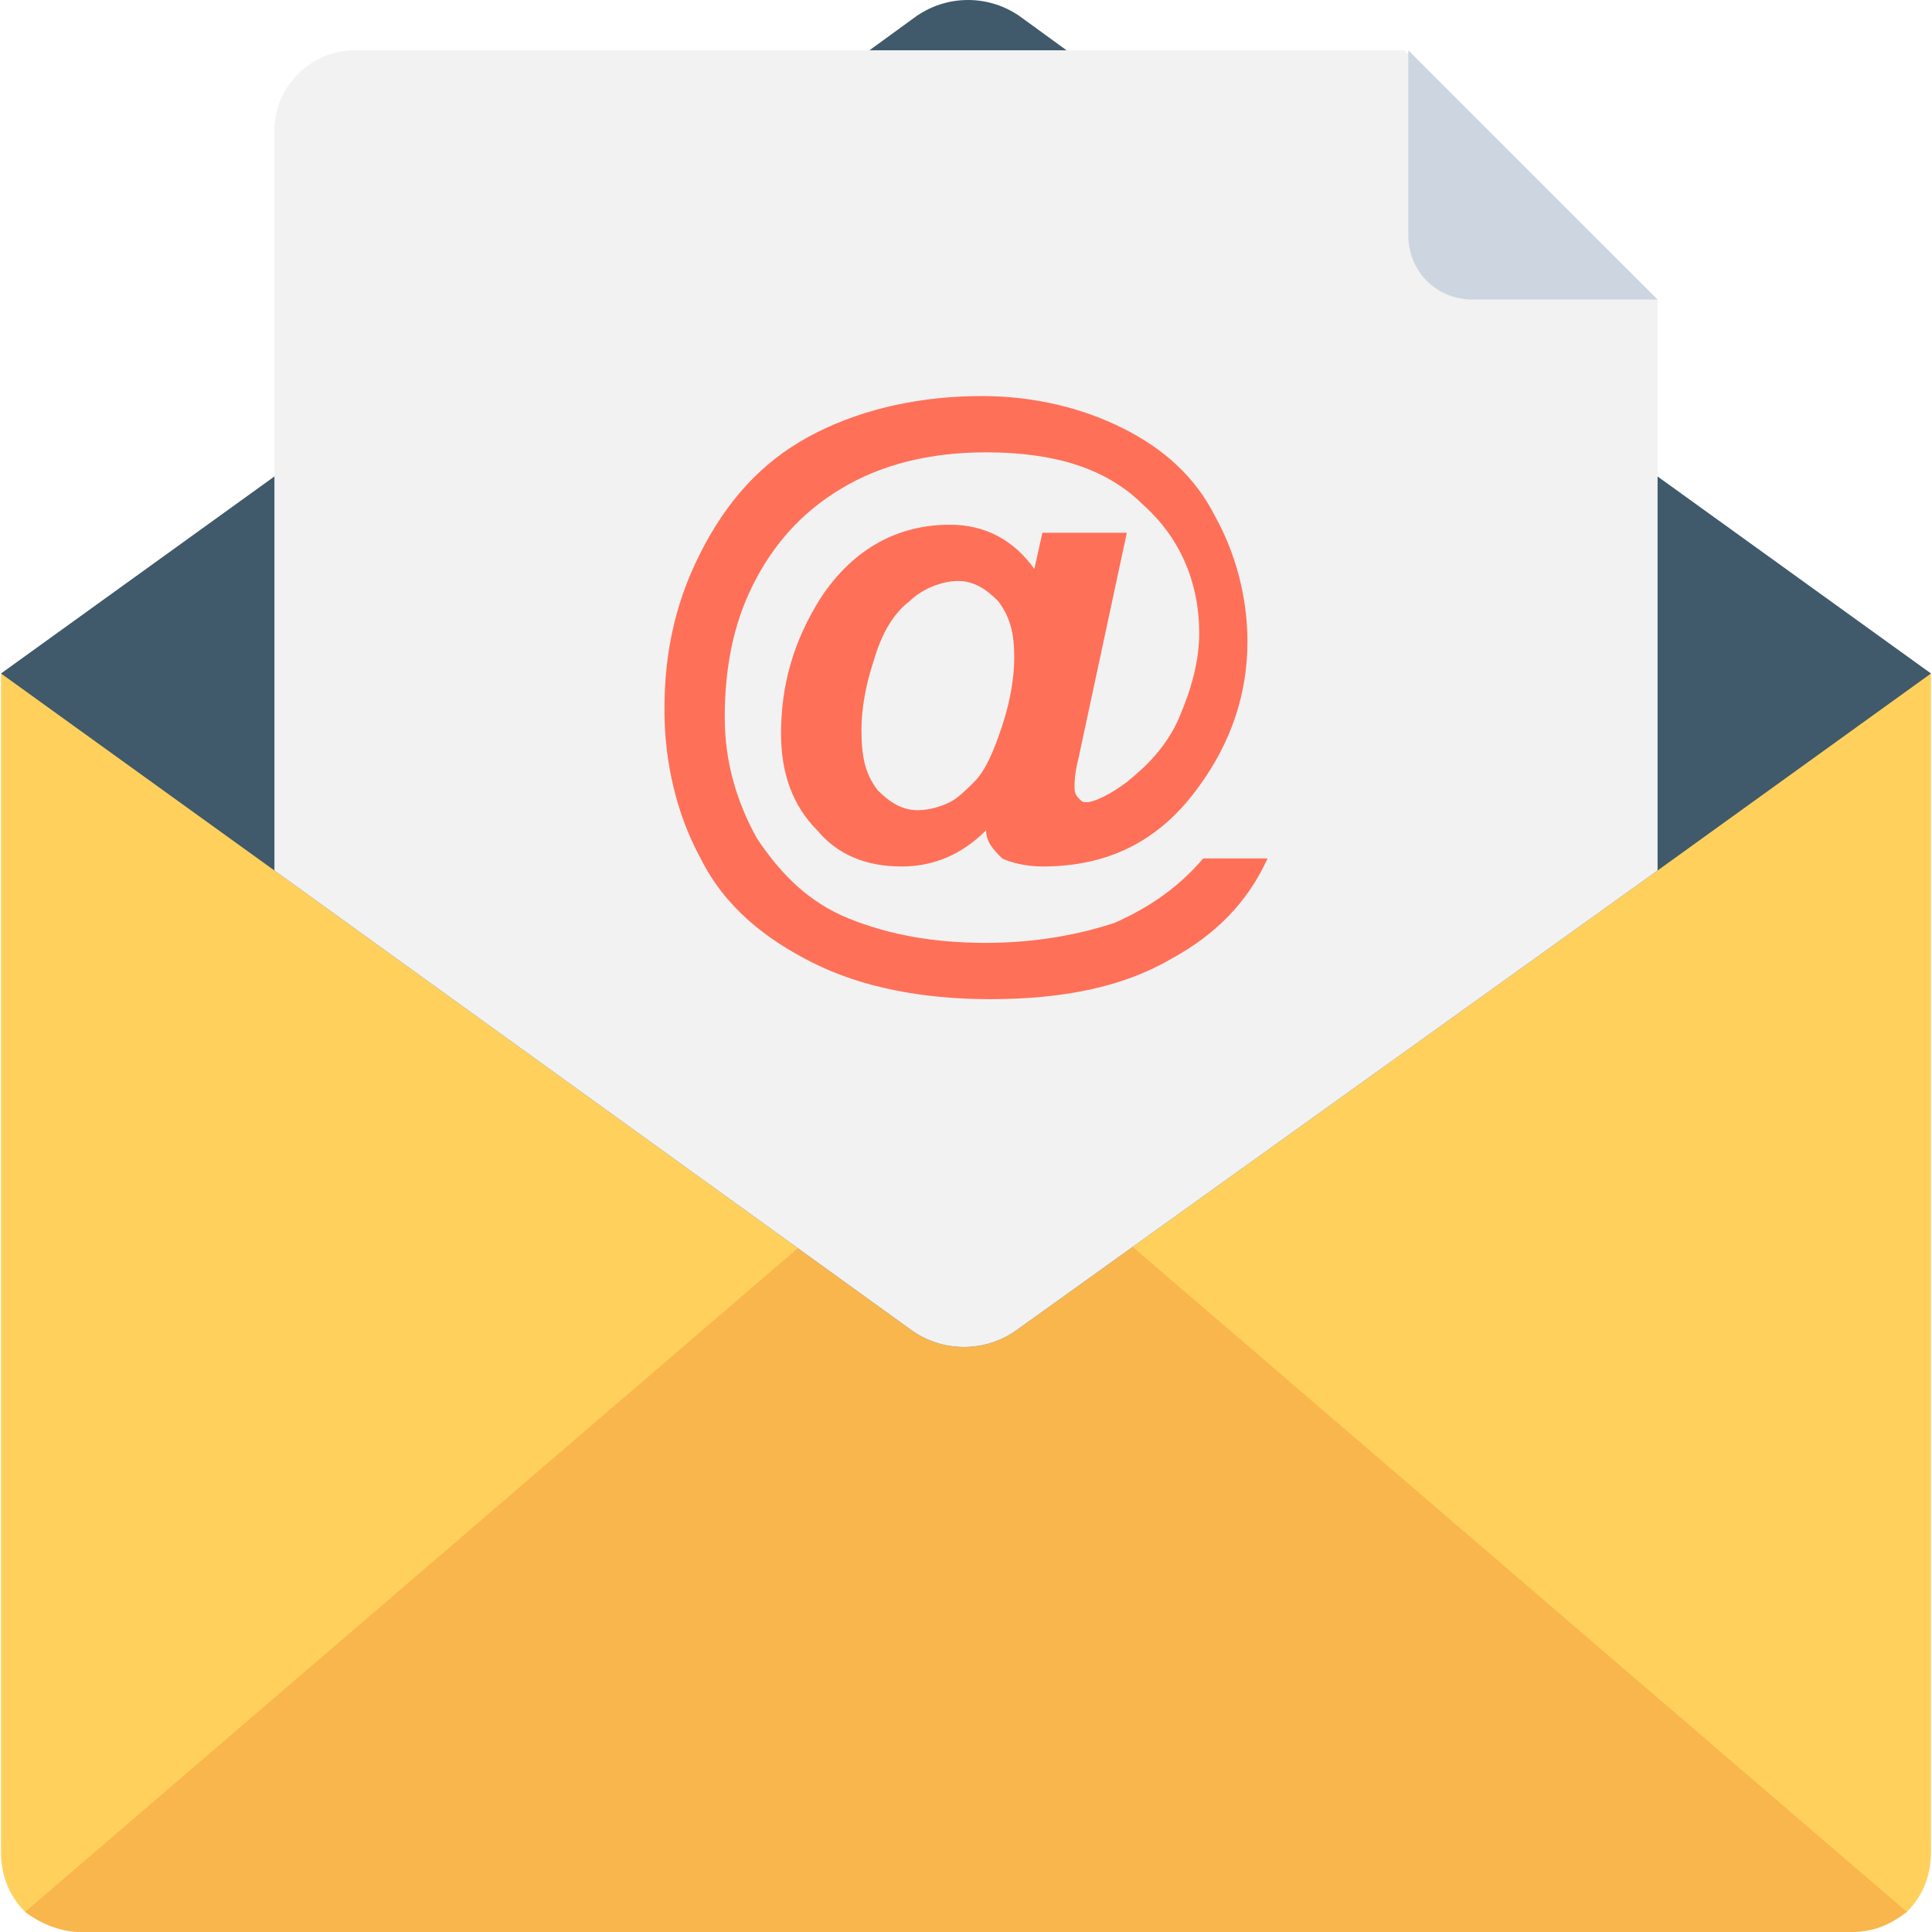
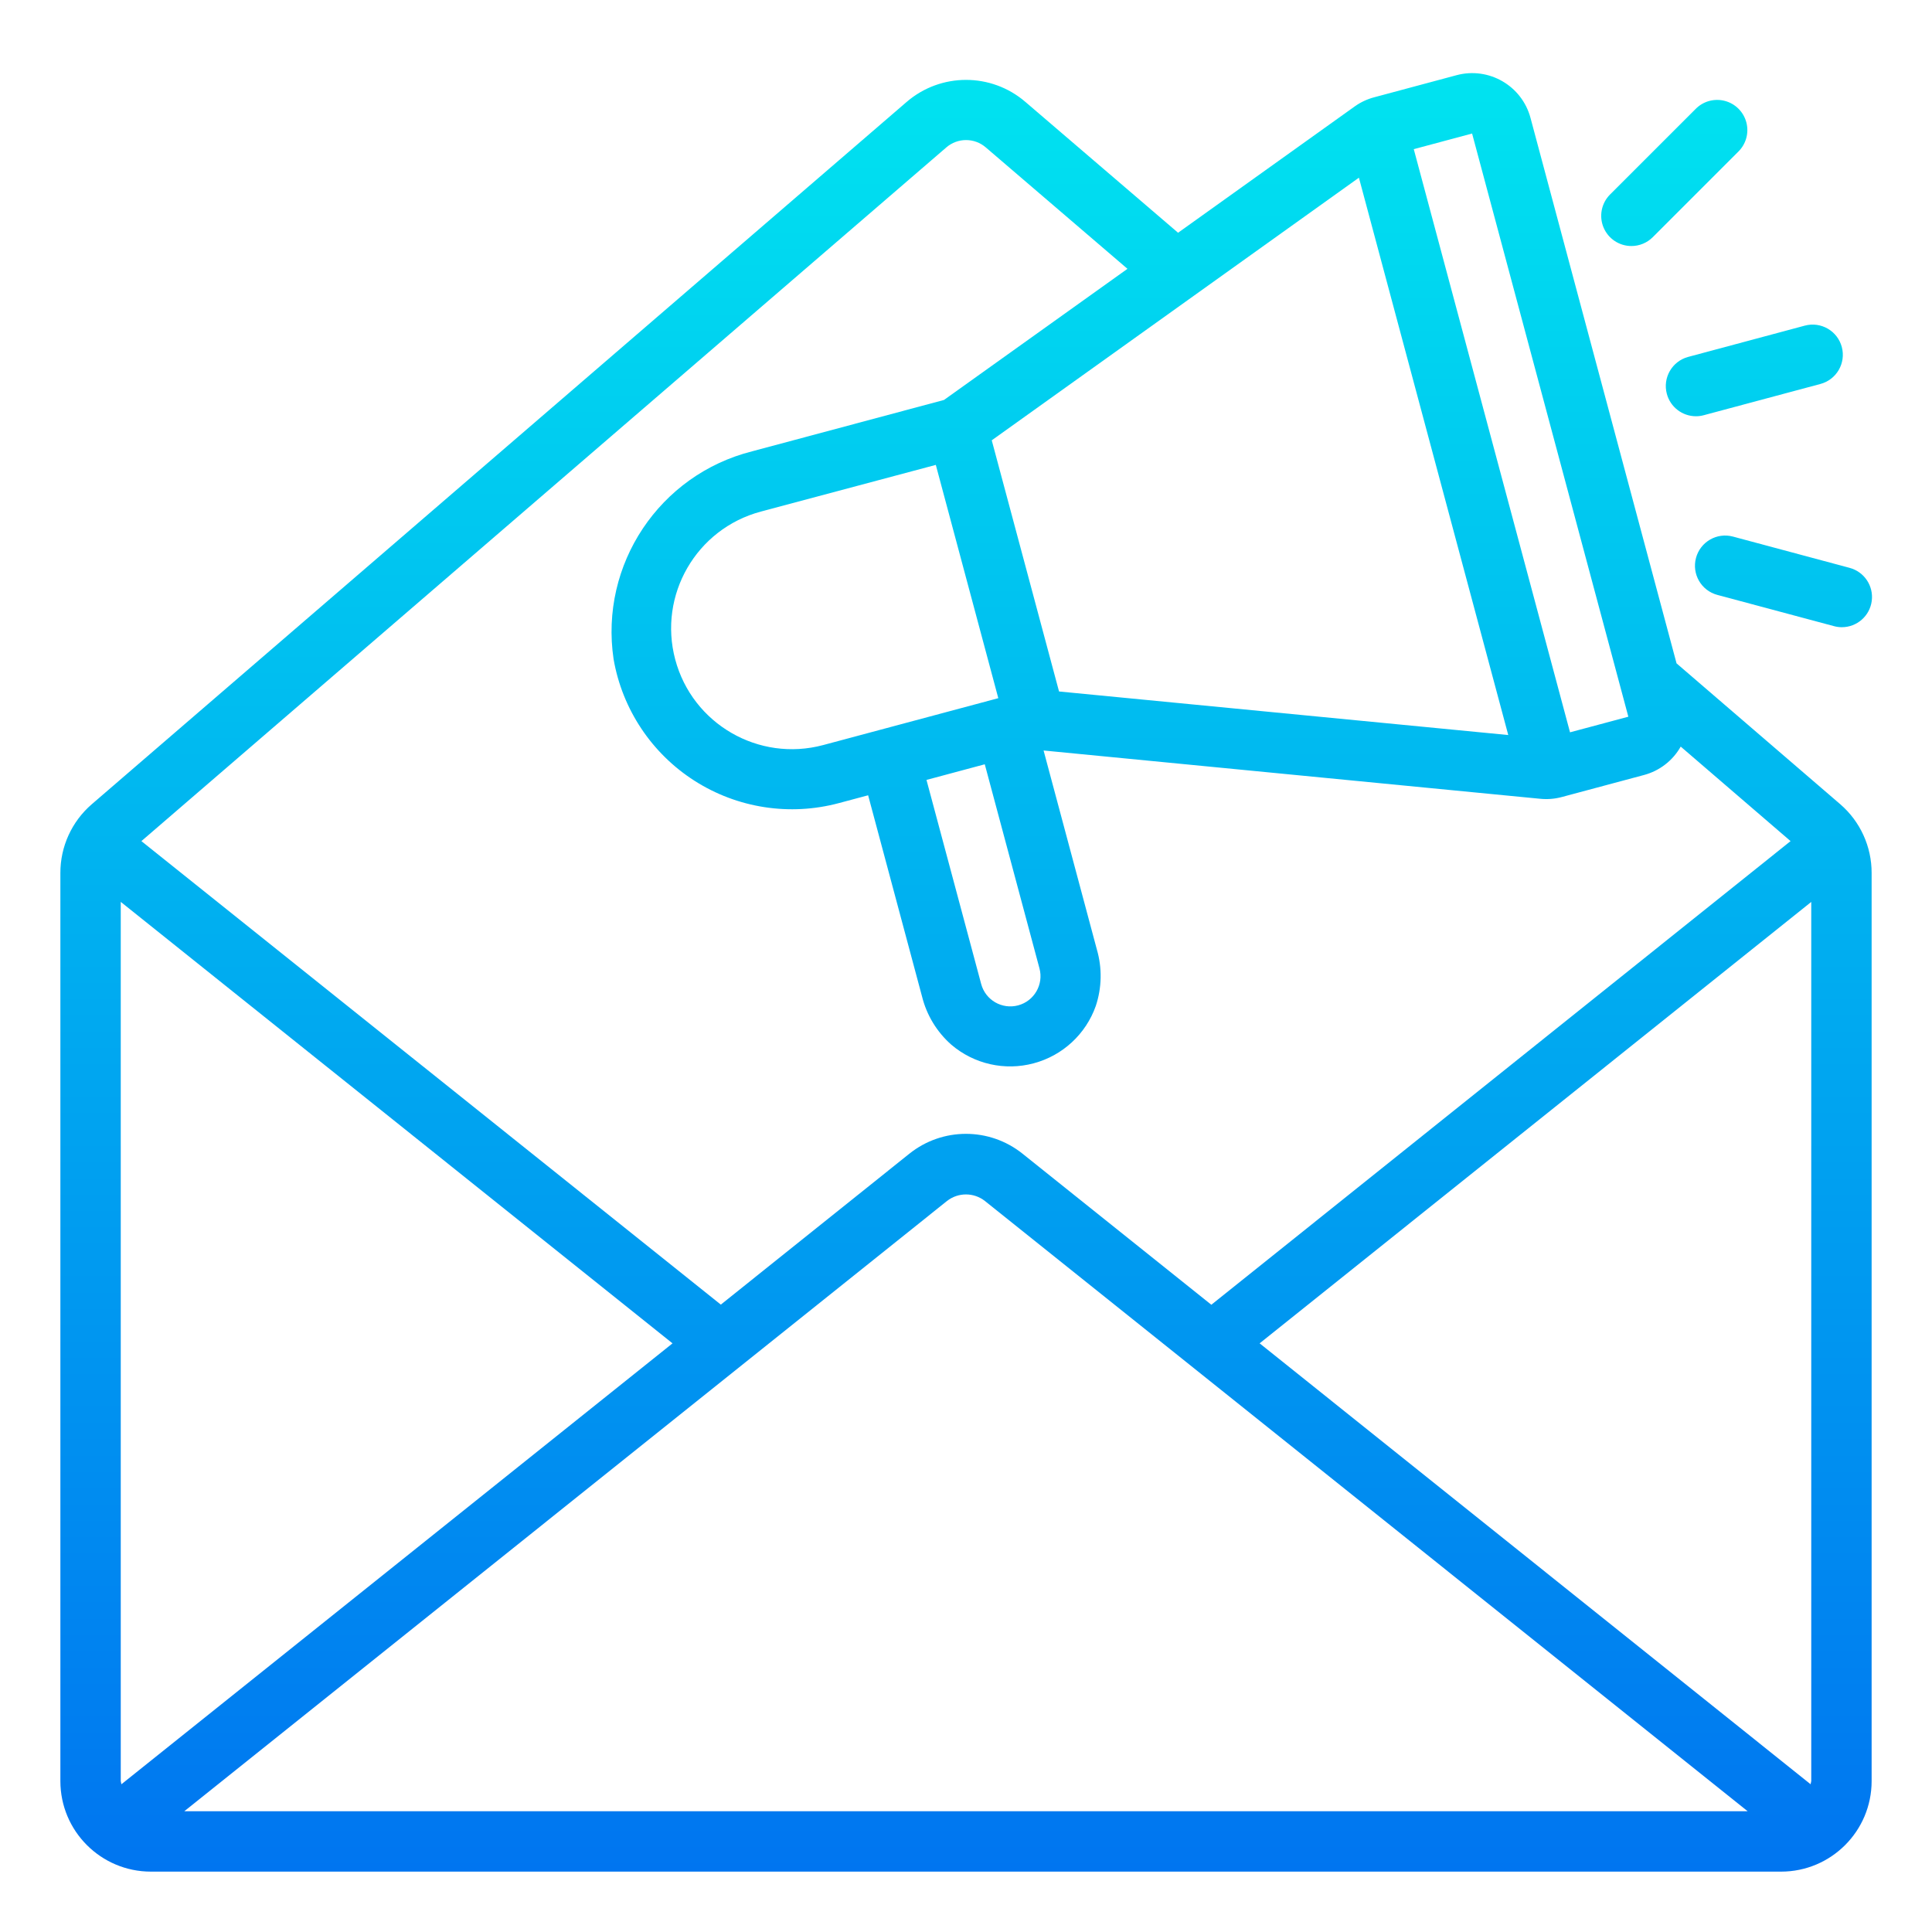
- <svg xmlns="http://www.w3.org/2000/svg" version="1.1" id="Layer_1" x="0px" y="0px" viewBox="0 0 502.073 502.073" style="enable-background:new 0 0 502.073 502.073;" xml:space="preserve">
-   <path style="fill:#FFD15C;" d="M501.812,481.176c0,6.269-2.09,11.494-6.269,15.673c-4.18,3.135-8.359,5.224-14.629,5.224H21.159  c-5.224,0-10.449-2.09-14.629-5.224c-4.18-4.18-6.269-9.404-6.269-15.673V175.02h501.551V481.176z" />
-   <path style="fill:#F8B64C;" d="M495.543,496.849c-4.18,3.135-8.359,5.224-14.629,5.224H21.159c-5.224,0-10.449-2.09-14.629-5.224  l244.506-210.024L495.543,496.849z" />
-   <path style="fill:#40596B;" d="M501.812,175.02l-71.053,51.2L264.62,345.339c-8.359,6.269-19.853,6.269-28.212,0L71.314,226.22  l-71.053-51.2l71.053-51.2L225.959,13.061l11.494-8.359c8.359-6.269,19.853-6.269,28.212,0l11.494,8.359l74.188,53.29l36.571,26.122  l42.841,31.347L501.812,175.02z" />
-   <path style="fill:#F2F2F2;" d="M430.759,77.845V226.22L264.62,345.339c-8.359,6.269-19.853,6.269-28.212,0L71.314,226.22V33.959  c0-11.494,9.404-20.898,20.898-20.898h272.718L430.759,77.845z" />
-   <path style="fill:#CDD6E0;" d="M365.975,61.127c0,9.404,7.314,16.718,16.718,16.718h48.065l-64.784-64.784L365.975,61.127  L365.975,61.127z" />
-   <path style="fill:#FF7058;" d="M312.686,223.086h16.718c-5.224,11.494-13.584,19.853-25.078,26.122  c-12.539,7.314-28.212,10.449-47.02,10.449c-17.763,0-33.437-3.135-45.976-9.404c-12.539-6.269-22.988-14.629-29.257-27.167  c-6.269-11.494-9.404-25.078-9.404-38.661c0-15.673,3.135-29.257,10.449-42.841c7.314-13.584,16.718-22.988,29.257-29.257  c12.539-6.269,27.167-9.404,42.841-9.404c13.584,0,26.122,3.135,36.571,8.359c10.449,5.224,18.808,12.539,24.033,22.988  c5.224,9.404,8.359,20.898,8.359,32.392c0,13.584-4.18,26.122-12.539,37.616c-10.449,14.629-24.033,20.898-40.751,20.898  c-4.18,0-8.359-1.045-10.449-2.09c-2.09-2.09-4.18-4.18-4.18-7.314c-6.269,6.269-13.584,9.404-21.943,9.404  c-9.404,0-16.718-3.135-21.943-9.404c-6.269-6.269-9.404-14.629-9.404-25.078c0-12.539,3.135-24.033,10.449-35.527  c8.359-12.539,19.853-18.808,33.437-18.808c9.404,0,16.718,4.18,21.943,11.494l2.09-9.404h21.943l-12.539,58.514  c-1.045,4.18-1.045,6.269-1.045,7.314s0,2.09,1.045,3.135s1.045,1.045,2.09,1.045c2.09,0,6.269-2.09,10.449-5.224  c5.224-4.18,10.449-9.404,13.584-16.718c3.135-7.314,5.224-14.629,5.224-21.943c0-13.584-5.224-25.078-14.629-33.437  c-9.404-9.404-22.988-13.584-40.751-13.584c-14.629,0-27.167,3.135-37.616,9.404c-10.449,6.269-17.763,14.629-22.988,25.078  s-7.314,21.943-7.314,34.482c0,11.494,3.135,21.943,8.359,31.347c6.269,9.404,13.584,16.718,24.033,20.898  c10.449,4.18,21.943,6.269,35.527,6.269c12.539,0,24.033-2.09,33.437-5.224C299.102,235.624,306.416,230.4,312.686,223.086z   M223.869,189.649c0,7.314,1.045,11.494,4.18,15.673c3.135,3.135,6.269,5.224,10.449,5.224c3.135,0,6.269-1.045,8.359-2.09  c2.09-1.045,4.18-3.135,6.269-5.224c3.135-3.135,5.225-8.359,7.314-14.629c2.09-6.269,3.135-12.539,3.135-17.763  c0-6.269-1.045-10.449-4.18-14.629c-3.135-3.135-6.269-5.224-10.449-5.224c-4.18,0-9.404,2.09-12.539,5.224  c-4.18,3.135-7.314,8.359-9.404,15.673C224.914,178.155,223.869,184.424,223.869,189.649z" />
-   <g>
- </g>
-   <g>
- </g>
-   <g>
- </g>
-   <g>
- </g>
-   <g>
- </g>
-   <g>
- </g>
-   <g>
- </g>
-   <g>
- </g>
-   <g>
- </g>
-   <g>
- </g>
-   <g>
- </g>
-   <g>
- </g>
-   <g>
- </g>
-   <g>
- </g>
-   <g>
- </g>
+ <svg xmlns="http://www.w3.org/2000/svg" xmlns:xlink="http://www.w3.org/1999/xlink" height="512" viewBox="0 0 64 64" width="512">
+   <linearGradient id="New_Gradient_Swatch_3" gradientUnits="userSpaceOnUse" x1="32" x2="32" y1="66.32" y2=".413">
+     <stop offset="0" stop-color="#006df0" />
+     <stop offset="1" stop-color="#00e7f0" />
+   </linearGradient>
+   <linearGradient id="New_Gradient_Swatch_3-2" x1="58.114" x2="58.114" xlink:href="#New_Gradient_Swatch_3" y1="66.32" y2=".413" />
+   <linearGradient id="New_Gradient_Swatch_3-3" x1="55.457" x2="55.457" xlink:href="#New_Gradient_Swatch_3" y1="66.32" y2=".413" />
+   <linearGradient id="New_Gradient_Swatch_3-4" x1="59.08" x2="59.08" xlink:href="#New_Gradient_Swatch_3" y1="66.32" y2=".413" />
+   <g id="Email_maketing" data-name="Email maketing">
+     <path d="m55.538 21.975-4.838-18.069a2 2 0 0 0 -2.45-1.415l-2.722.73a1.982 1.982 0 0 0 -.645.3l-5.858 4.189-5.06-4.336a3.015 3.015 0 0 0 -3.928 0l-27 23.27a3 3 0 0 0 -1.037 2.276v30.08a3 3 0 0 0 3 3h54a3 3 0 0 0 3-3v-30.08a3 3 0 0 0 -1.038-2.278zm4.441 37.131-18.252-14.606 18.273-14.623v29.123a.946.946 0 0 1 -.021.106zm-55.979-.106v-29.124l18.278 14.624-18.257 14.606a.9.9 0 0 1 -.021-.106zm27.372-19.217a1.017 1.017 0 0 1 1.253 0l25.269 20.217h-51.789zm17.393-35.36 5.176 19.319-1.932.517-5.176-19.318zm-17.765 10.977 2.07 7.728-5.8 1.553a4 4 0 0 1 -2.07-7.733zm1.622 9.918 1.812 6.762a1 1 0 0 1 -.707 1.224 1 1 0 0 1 -1.224-.707l-1.812-6.761zm2.46-2.412-2.229-8.32 12.163-8.7 4.947 18.463zm-3.737-18.02a1 1 0 0 1 1.314 0l4.69 4.019-6.078 4.344-6.35 1.7a6.165 6.165 0 0 0 -4.595 6.887 6 6 0 0 0 7.466 4.767l.966-.258 1.785 6.663a3.137 3.137 0 0 0 .972 1.6 3 3 0 0 0 2.728.615 3 3 0 0 0 2.057-1.901 3.143 3.143 0 0 0 .035-1.869l-1.765-6.592 16.454 1.6a1.98 1.98 0 0 0 .711-.058l2.724-.73a1.986 1.986 0 0 0 1.217-.941l3.639 3.131-19.188 15.359-6.255-5.005a3 3 0 0 0 -3.747 0l-6.247 5-19.194-15.354z" fill="url(#New_Gradient_Swatch_3)" />
+     <path d="m55.216 13.047a1 1 0 0 0 .966.742.972.972 0 0 0 .259-.035l3.864-1.035a1 1 0 1 0 -.518-1.932l-3.864 1.036a1 1 0 0 0 -.707 1.224z" fill="url(#New_Gradient_Swatch_3-2)" />
+     <path d="m54.042 8.15a1 1 0 0 0 .708-.293l2.828-2.828a1 1 0 1 0 -1.414-1.414l-2.829 2.828a1 1 0 0 0 .707 1.707z" fill="url(#New_Gradient_Swatch_3-3)" />
+     <path d="m56.182 18.482a1 1 0 0 0 .707 1.225l3.864 1.035a.972.972 0 0 0 .259.035 1 1 0 0 0 .259-1.966l-3.864-1.036a1 1 0 0 0 -1.225.707z" fill="url(#New_Gradient_Swatch_3-4)" />
+   </g>
</svg>
